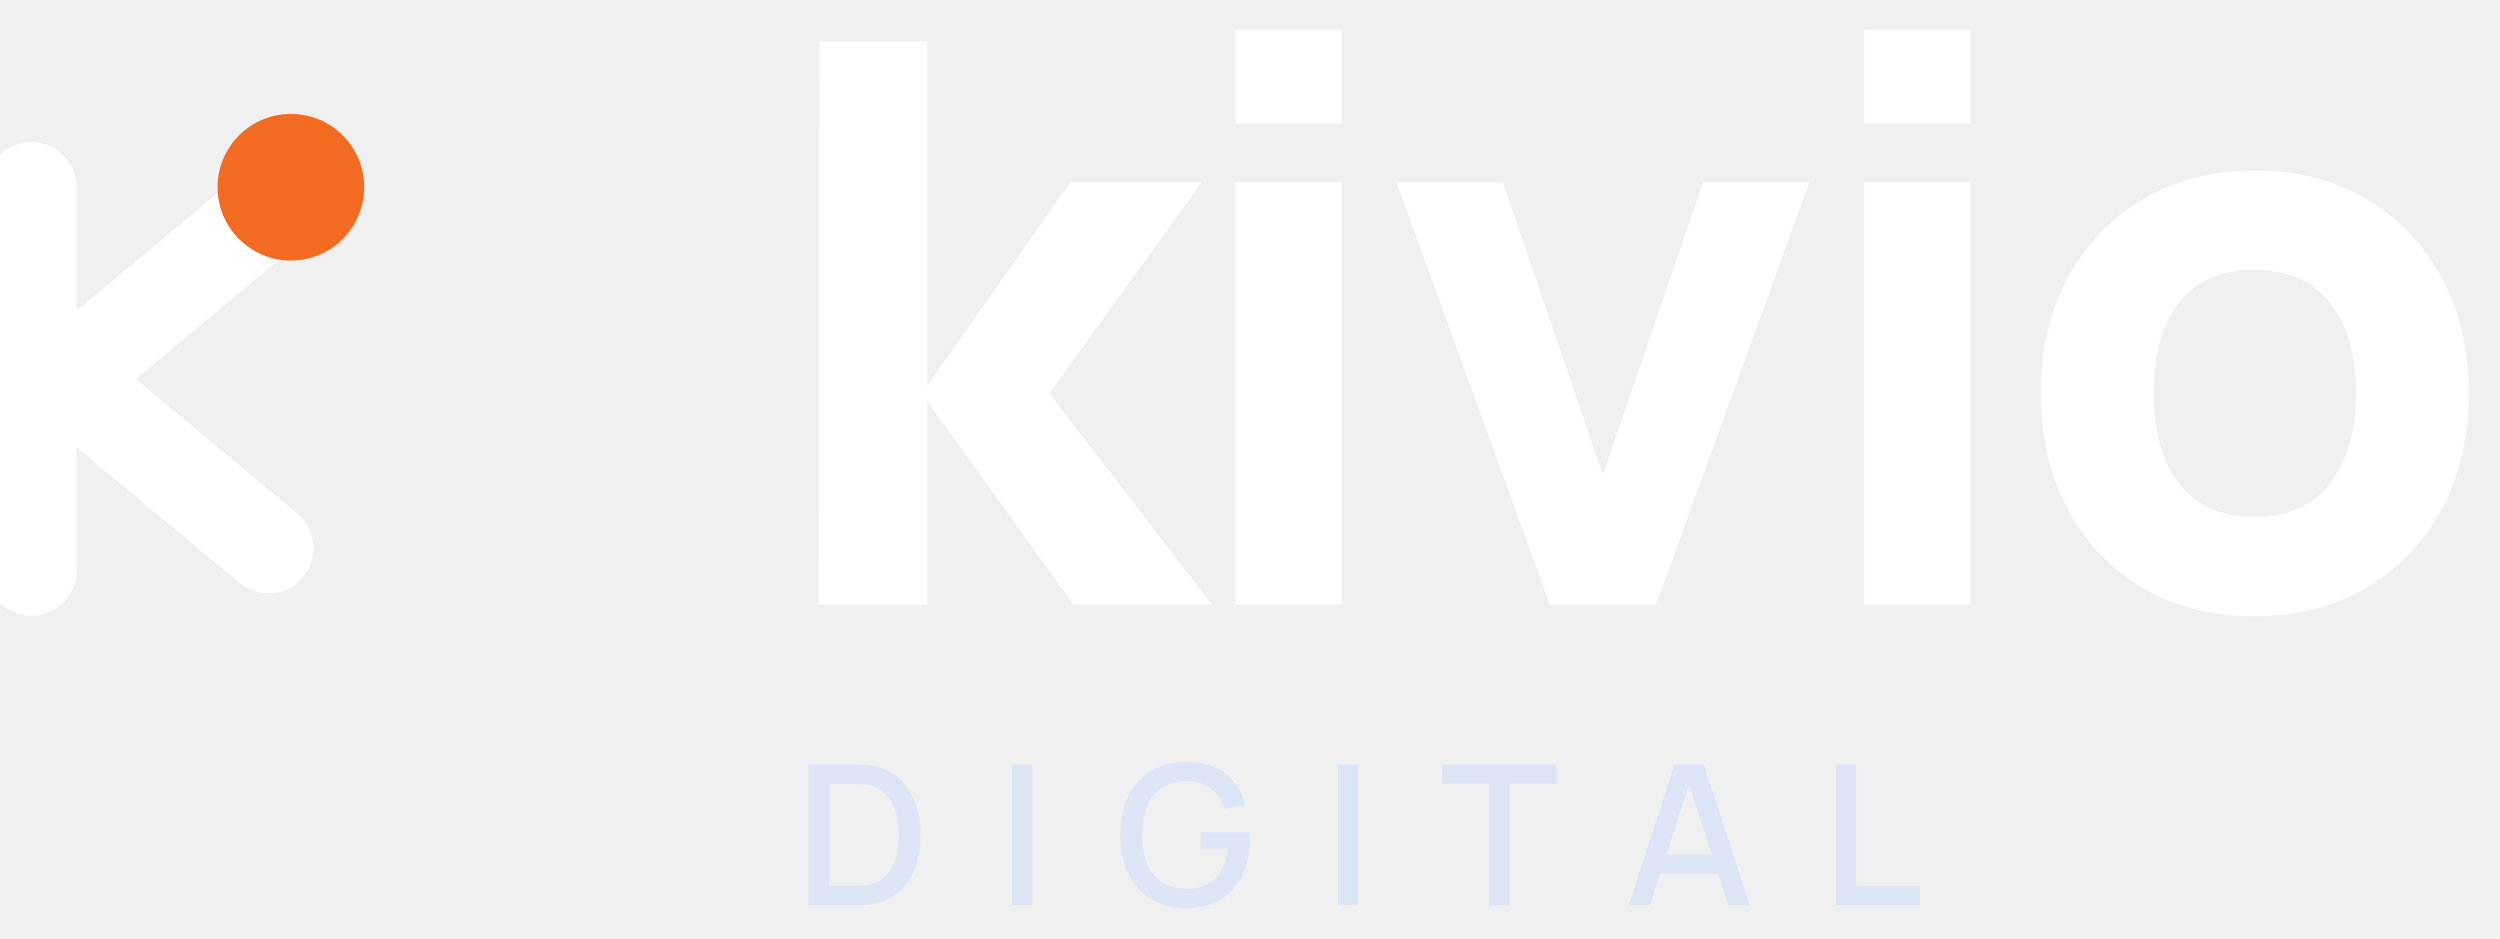
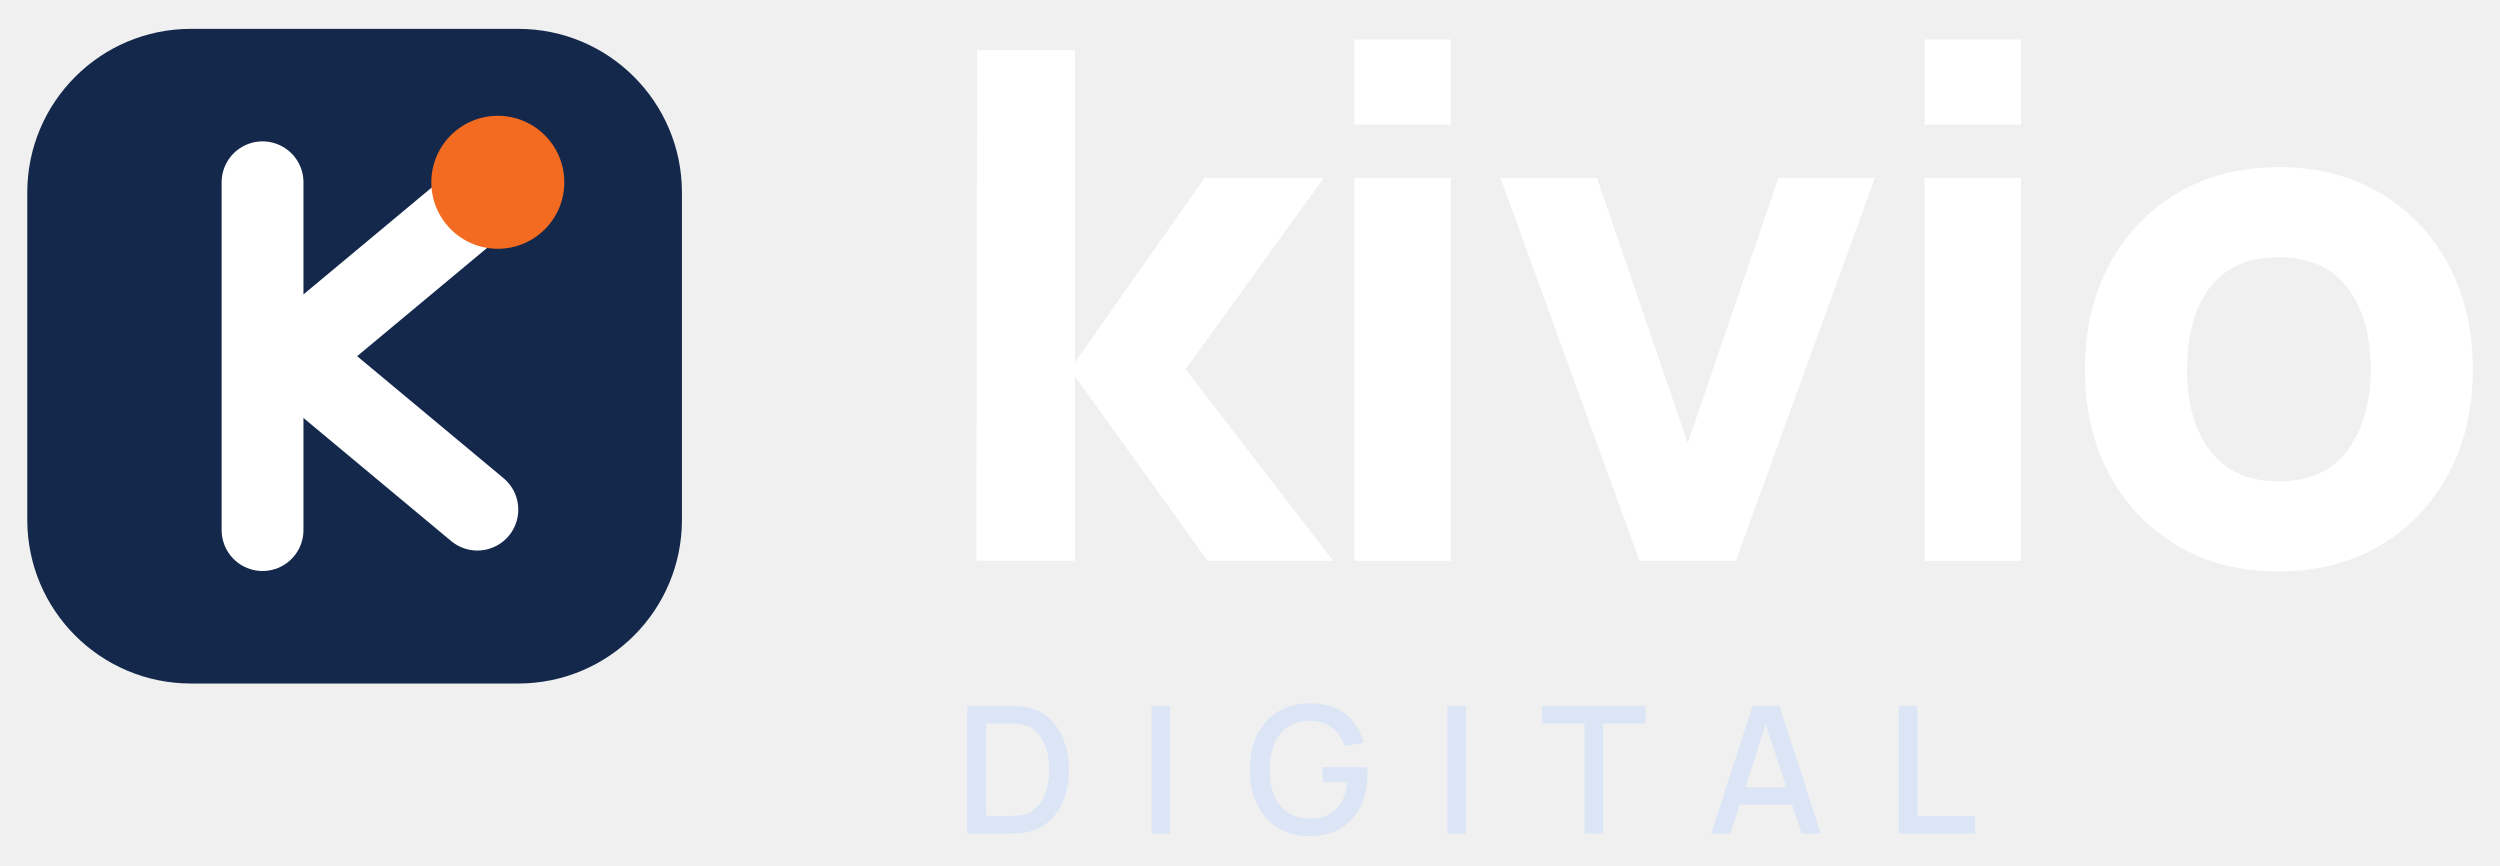
- <svg xmlns="http://www.w3.org/2000/svg" width="333" height="125" viewBox="30.5 5.6 332.1 124.8">
+ <svg xmlns="http://www.w3.org/2000/svg" width="367" height="127" viewBox="-4.0 4.0 366.6 126.4">
  <g transform="translate(0,8) scale(1.5)">
+     <rect width="64" height="64" rx="16" fill="#14284B" />
    <path d="M23 15V49" stroke="#fff" stroke-width="8" stroke-linecap="round" fill="none" />
    <path d="M44 17L26 32L44 47" stroke="#fff" stroke-width="8" stroke-linecap="round" stroke-linejoin="round" fill="none" />
    <circle cx="46" cy="15" r="6.5" fill="#F26B21" />
  </g>
  <path transform="translate(132.00,86) scale(0.052,-0.052)" d="M138 0 140 1440H416V560L782 1080H1118L728 540L1144 0H790L416 520V0Z" fill="#fff" />
  <path transform="translate(186.29,86) scale(0.052,-0.052)" d="M160 1230V1470H432V1230ZM160 0V1080H432V0Z" fill="#fff" />
  <path transform="translate(213.95,86) scale(0.052,-0.052)" d="M432 0 40 1080H312L568 332L824 1080H1096L704 0Z" fill="#fff" />
  <path transform="translate(269.90,86) scale(0.052,-0.052)" d="M160 1230V1470H432V1230ZM160 0V1080H432V0Z" fill="#fff" />
  <path transform="translate(297.57,86) scale(0.052,-0.052)" d="M626 -30Q463 -30 340.0 43.0Q217 116 148.5 244.5Q80 373 80 540Q80 709 150.0 837.5Q220 966 343.0 1038.0Q466 1110 626 1110Q789 1110 912.5 1037.0Q1036 964 1105.0 835.5Q1174 707 1174 540Q1174 372 1104.5 243.5Q1035 115 911.5 42.5Q788 -30 626 -30ZM626 224Q757 224 821.5 312.5Q886 401 886 540Q886 684 820.5 770.0Q755 856 626 856Q537 856 480.0 816.0Q423 776 395.5 705.0Q368 634 368 540Q368 395 433.5 309.5Q499 224 626 224Z" fill="#fff" />
  <path transform="translate(136.00,126) scale(0.013,-0.013)" d="M140 0V1440H591Q611 1440 665.5 1439.0Q720 1438 770 1431Q939 1410 1054.5 1310.0Q1170 1210 1229.0 1056.5Q1288 903 1288 720Q1288 536 1229.0 382.5Q1170 229 1054.5 129.5Q939 30 770 9Q720 2 665.5 1.0Q611 0 591 0ZM354 199H591Q625 199 672.0 201.0Q719 203 755 209Q865 230 933.5 304.5Q1002 379 1034.0 488.0Q1066 597 1066 720Q1066 847 1033.0 955.5Q1000 1064 931.5 1137.5Q863 1211 755 1231Q719 1238 671.5 1239.5Q624 1241 591 1241H354Z" fill="#DCE5F5" />
  <path transform="translate(162.79,126) scale(0.013,-0.013)" d="M160 0V1440H369V0Z" fill="#DCE5F5" />
  <path transform="translate(178.51,126) scale(0.013,-0.013)" d="M729 -30Q584 -30 462.0 20.5Q340 71 250.0 168.0Q160 265 110.0 404.0Q60 543 60 720Q60 953 145.0 1120.5Q230 1288 381.0 1378.5Q532 1469 729 1469Q983 1469 1134.5 1351.0Q1286 1233 1341 1025L1129 987Q1085 1116 987.0 1193.0Q889 1270 741 1271Q588 1272 486.5 1203.0Q385 1134 334.0 1009.5Q283 885 282 720Q281 555 332.0 431.5Q383 308 485.5 239.0Q588 170 741 169Q864 167 952.5 214.5Q1041 262 1093.0 354.0Q1145 446 1160 580H880V748H1382Q1384 730 1385.0 700.5Q1386 671 1386 663Q1386 463 1309.0 306.0Q1232 149 1085.0 59.5Q938 -30 729 -30Z" fill="#DCE5F5" />
  <path transform="translate(206.15,126) scale(0.013,-0.013)" d="M160 0V1440H369V0Z" fill="#DCE5F5" />
  <path transform="translate(221.87,126) scale(0.013,-0.013)" d="M499 0V1243H20V1440H1187V1243H708V0Z" fill="#DCE5F5" />
  <path transform="translate(246.40,126) scale(0.013,-0.013)" d="M40 0 508 1440H809L1277 0H1060L953 325H362L257 0ZM889 521 656 1231 426 521Z" fill="#DCE5F5" />
  <path transform="translate(272.36,126) scale(0.013,-0.013)" d="M160 0V1440H369V197H1021V0Z" fill="#DCE5F5" />
</svg>
